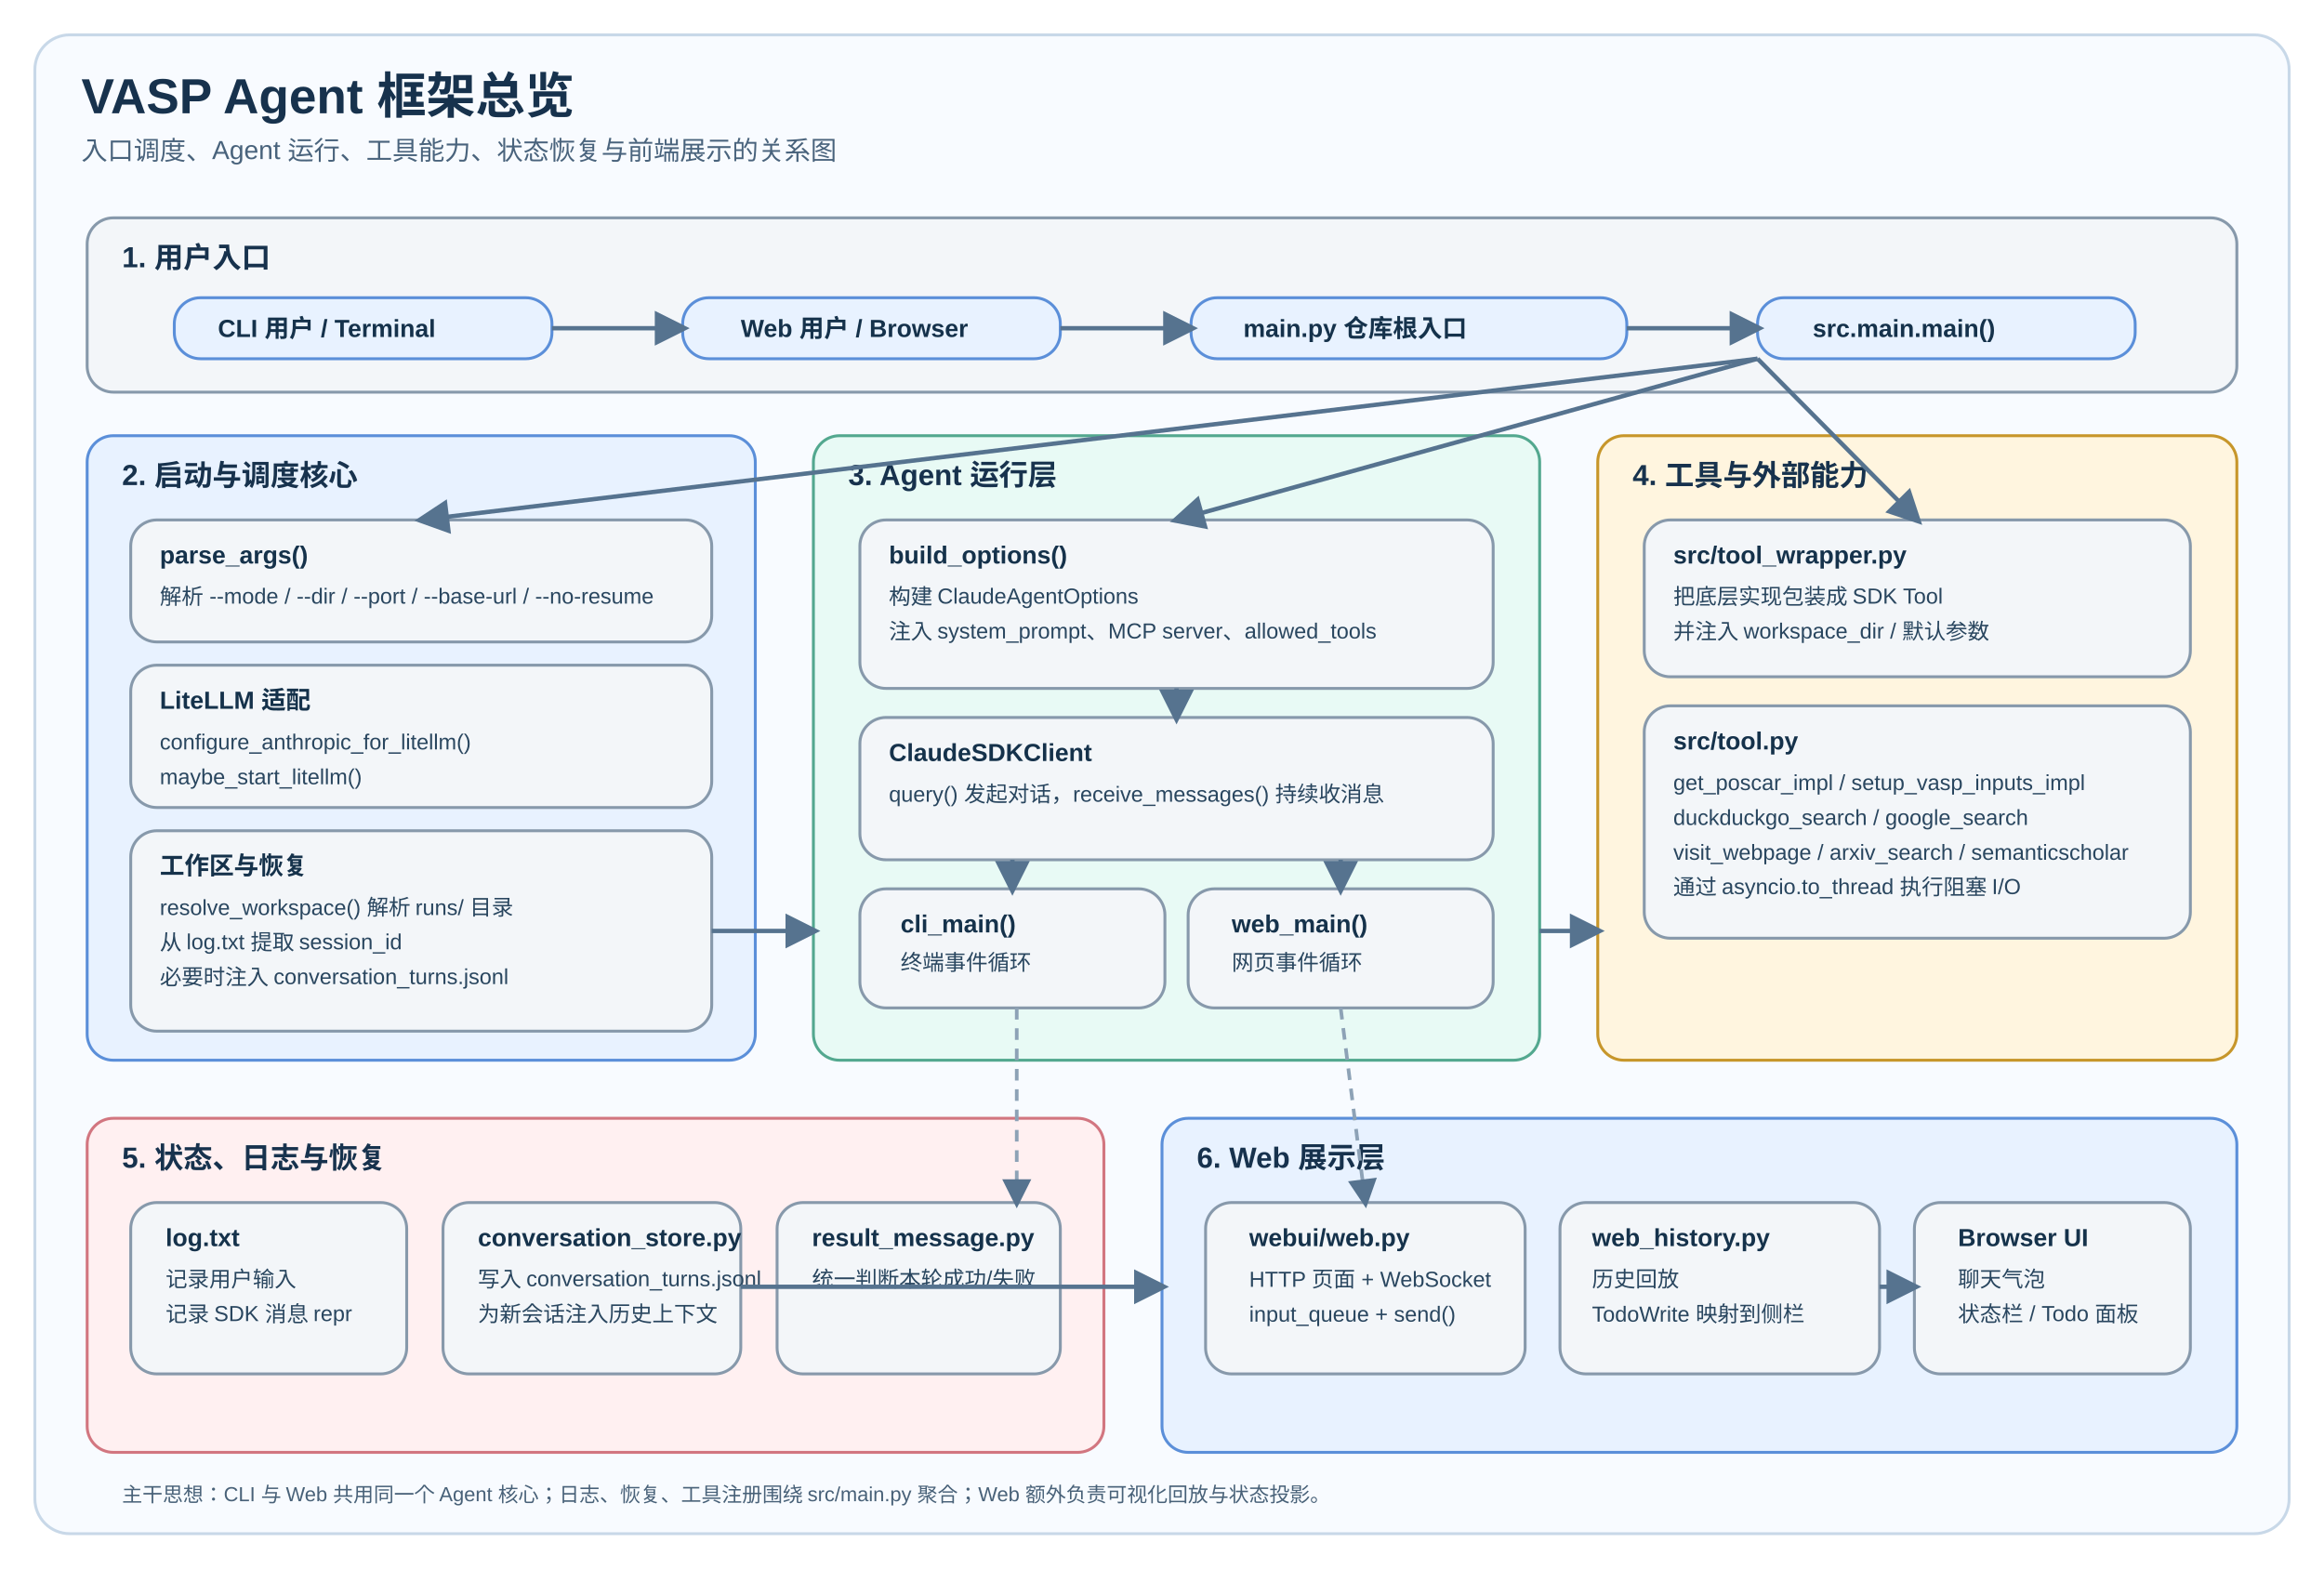
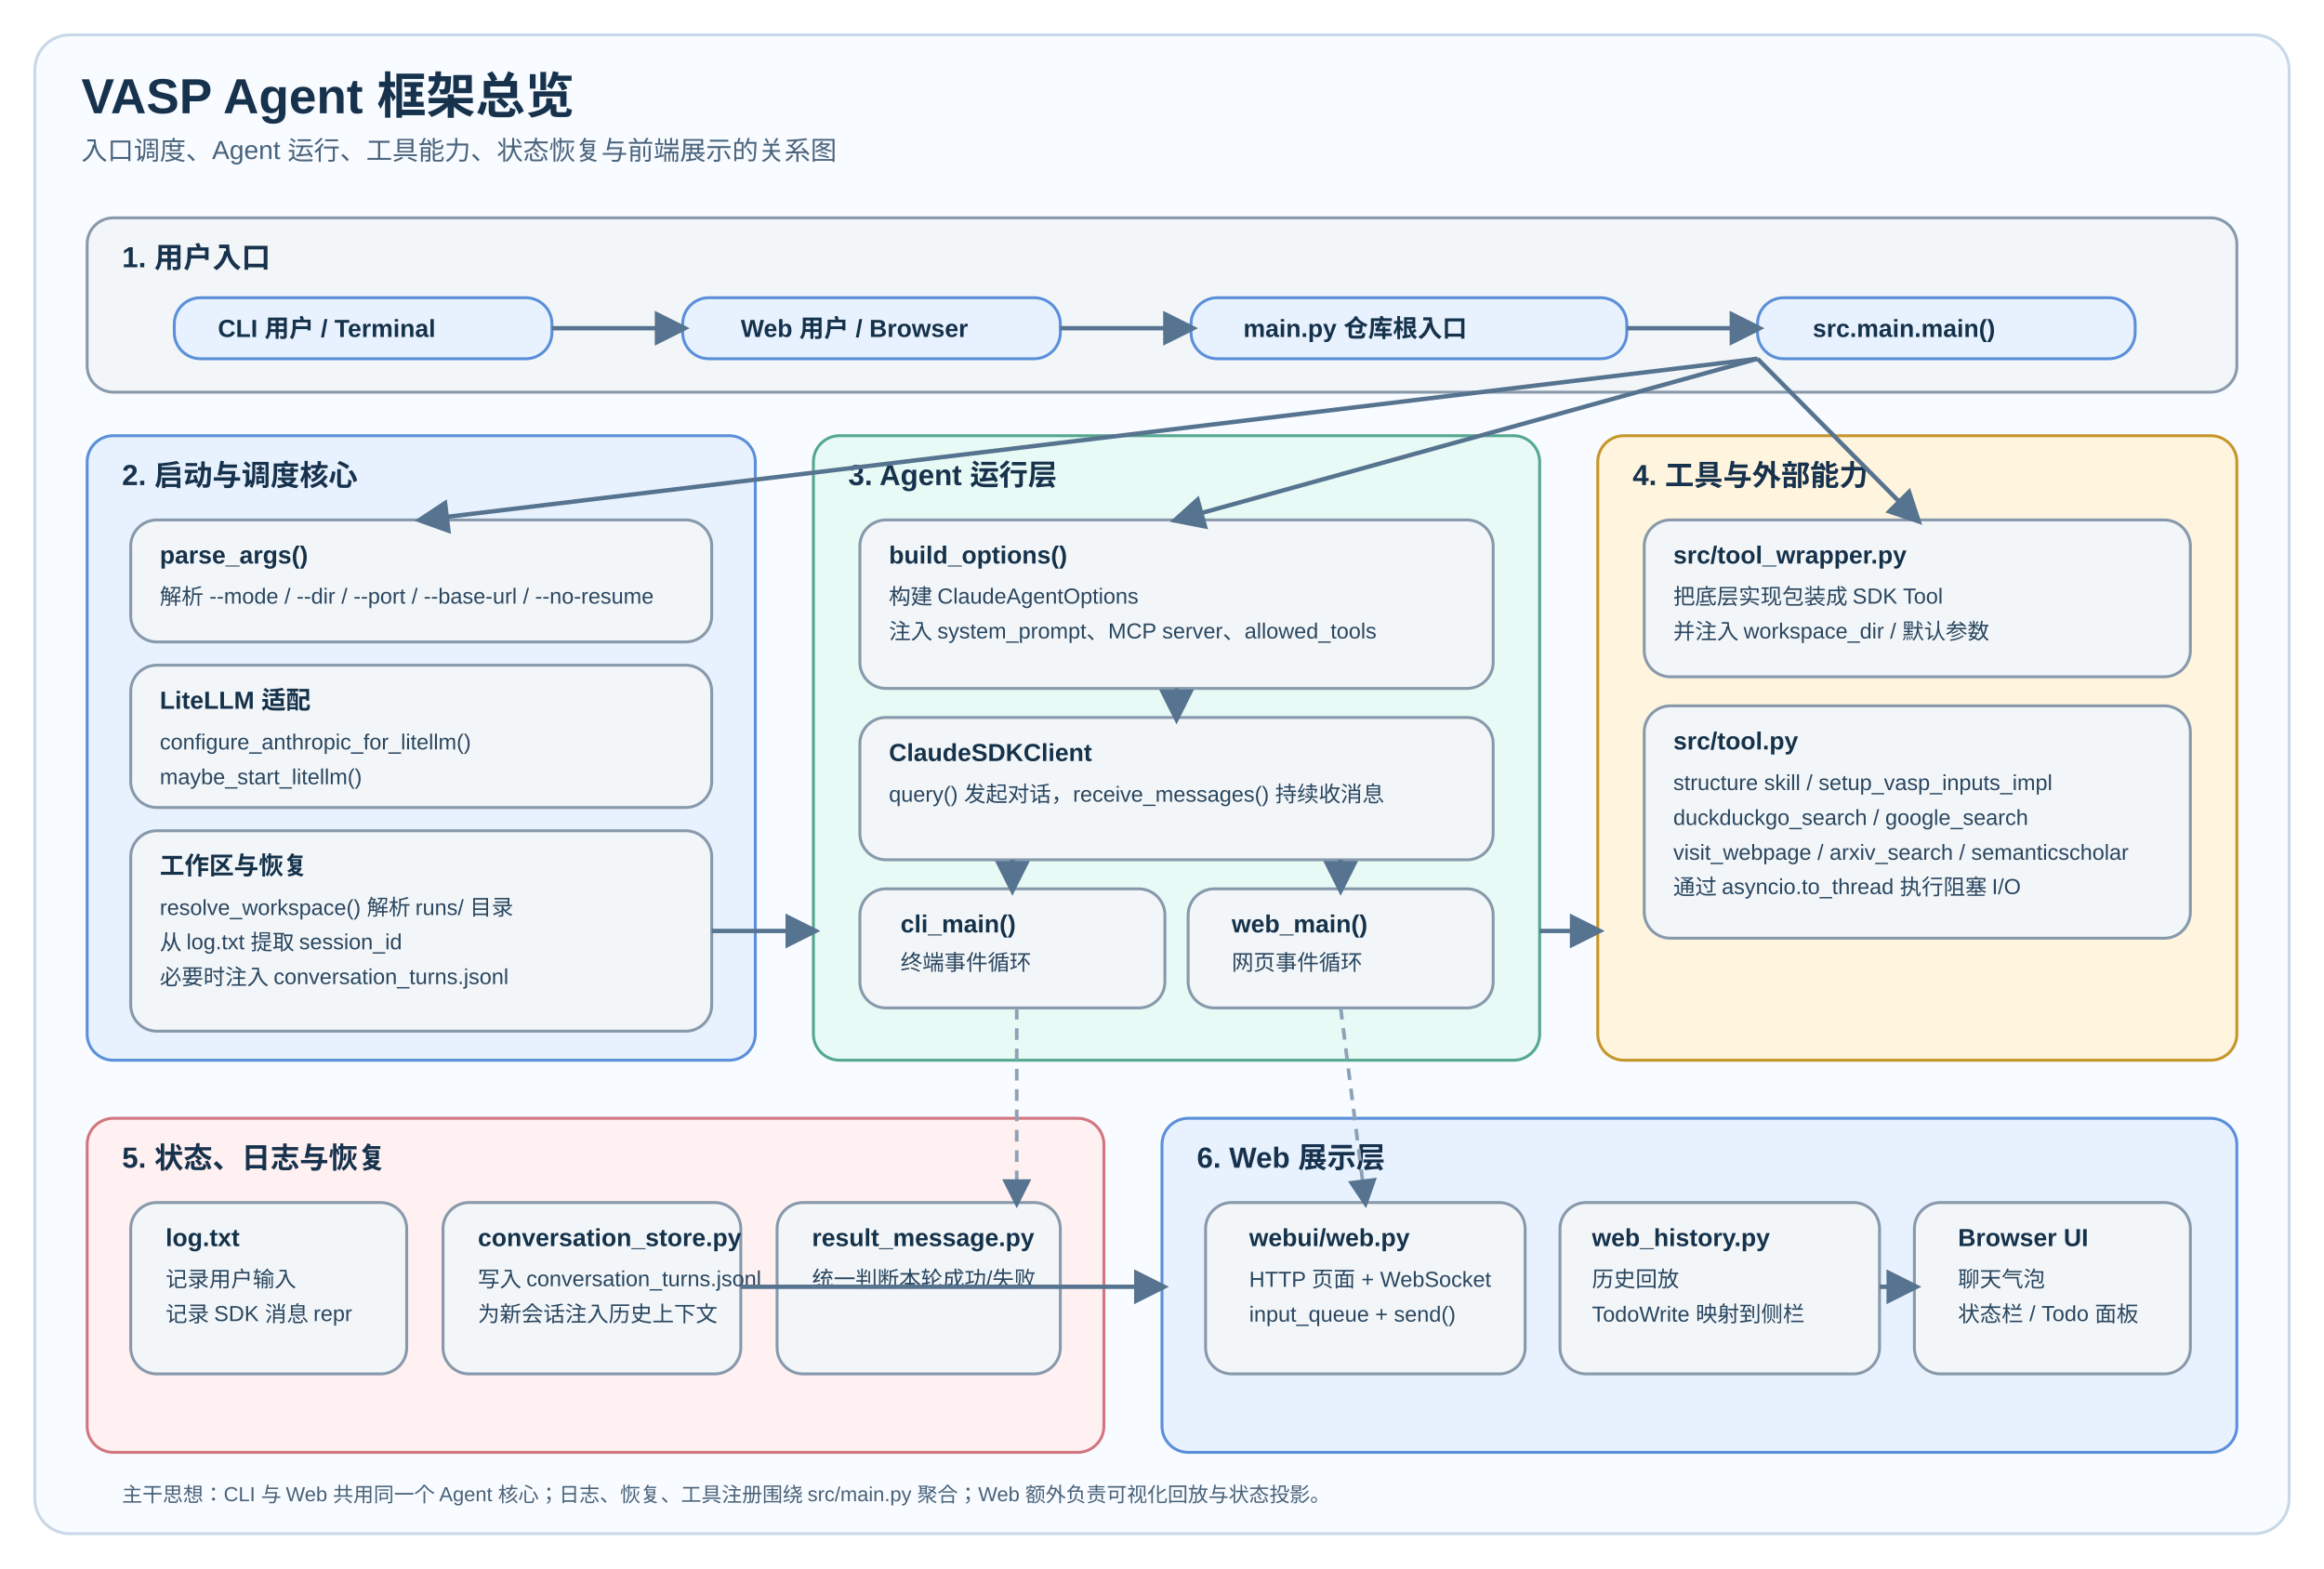
<svg xmlns="http://www.w3.org/2000/svg" width="1600" height="1080" viewBox="0 0 1600 1080">
  <defs>
    <style>
      .title { font: 700 34px "Arial", "PingFang SC", "Microsoft YaHei", sans-serif; fill: #17324d; }
      .subtitle { font: 500 18px "Arial", "PingFang SC", "Microsoft YaHei", sans-serif; fill: #49637c; }
      .section { font: 700 20px "Arial", "PingFang SC", "Microsoft YaHei", sans-serif; fill: #17324d; }
      .label { font: 600 17px "Arial", "PingFang SC", "Microsoft YaHei", sans-serif; fill: #15324b; }
      .text { font: 15px "Arial", "PingFang SC", "Microsoft YaHei", sans-serif; fill: #29465f; }
      .small { font: 14px "Arial", "PingFang SC", "Microsoft YaHei", sans-serif; fill: #486178; }
      .frame { fill: #f8fbff; stroke: #c8d8e8; stroke-width: 2; rx: 24; }
      .boxBlue { fill: #e8f2ff; stroke: #5b8fd9; stroke-width: 2; rx: 18; }
      .boxMint { fill: #e8faf5; stroke: #53a88f; stroke-width: 2; rx: 18; }
      .boxAmber { fill: #fff5df; stroke: #c7962a; stroke-width: 2; rx: 18; }
      .boxRose { fill: #fff0f1; stroke: #d27680; stroke-width: 2; rx: 18; }
      .boxGray { fill: #f3f6f9; stroke: #8799ab; stroke-width: 2; rx: 18; }
      .arrow { stroke: #56738f; stroke-width: 3; fill: none; marker-end: url(#arrow); }
      .dash { stroke: #8da2b6; stroke-width: 2.5; fill: none; stroke-dasharray: 8 6; marker-end: url(#arrow); }
    </style>
    <marker id="arrow" viewBox="0 0 10 10" refX="8" refY="5" markerWidth="8" markerHeight="8" orient="auto-start-reverse">
      <path d="M 0 0 L 10 5 L 0 10 z" fill="#56738f" />
    </marker>
  </defs>
  <rect x="24" y="24" width="1552" height="1032" class="frame" />
  <text x="56" y="78" class="title">VASP Agent 框架总览</text>
  <text x="56" y="110" class="subtitle">入口调度、Agent 运行、工具能力、状态恢复与前端展示的关系图</text>
  <rect x="60" y="150" width="1480" height="120" class="boxGray" />
  <text x="84" y="184" class="section">1. 用户入口</text>
  <rect x="120" y="205" width="260" height="42" class="boxBlue" />
  <text x="150" y="232" class="label">CLI 用户 / Terminal</text>
  <rect x="470" y="205" width="260" height="42" class="boxBlue" />
  <text x="510" y="232" class="label">Web 用户 / Browser</text>
  <rect x="820" y="205" width="300" height="42" class="boxBlue" />
  <text x="856" y="232" class="label">main.py 仓库根入口</text>
  <rect x="1210" y="205" width="260" height="42" class="boxBlue" />
  <text x="1248" y="232" class="label">src.main.main()</text>
  <path d="M 380 226 L 470 226" class="arrow" />
  <path d="M 730 226 L 820 226" class="arrow" />
  <path d="M 1120 226 L 1210 226" class="arrow" />
  <rect x="60" y="300" width="460" height="430" class="boxBlue" />
  <text x="84" y="334" class="section">2. 启动与调度核心</text>
  <rect x="90" y="358" width="400" height="84" class="boxGray" />
  <text x="110" y="388" class="label">parse_args()</text>
  <text x="110" y="416" class="text">解析 --mode / --dir / --port / --base-url / --no-resume</text>
  <rect x="90" y="458" width="400" height="98" class="boxGray" />
  <text x="110" y="488" class="label">LiteLLM 适配</text>
  <text x="110" y="516" class="text">configure_anthropic_for_litellm()</text>
  <text x="110" y="540" class="text">maybe_start_litellm()</text>
  <rect x="90" y="572" width="400" height="138" class="boxGray" />
  <text x="110" y="602" class="label">工作区与恢复</text>
  <text x="110" y="630" class="text">resolve_workspace() 解析 runs/ 目录</text>
  <text x="110" y="654" class="text">从 log.txt 提取 session_id</text>
  <text x="110" y="678" class="text">必要时注入 conversation_turns.jsonl</text>
  <rect x="560" y="300" width="500" height="430" class="boxMint" />
  <text x="584" y="334" class="section">3. Agent 运行层</text>
  <rect x="592" y="358" width="436" height="116" class="boxGray" />
  <text x="612" y="388" class="label">build_options()</text>
  <text x="612" y="416" class="text">构建 ClaudeAgentOptions</text>
  <text x="612" y="440" class="text">注入 system_prompt、MCP server、allowed_tools</text>
  <rect x="592" y="494" width="436" height="98" class="boxGray" />
  <text x="612" y="524" class="label">ClaudeSDKClient</text>
  <text x="612" y="552" class="text">query() 发起对话，receive_messages() 持续收消息</text>
  <rect x="592" y="612" width="210" height="82" class="boxGray" />
  <text x="620" y="642" class="label">cli_main()</text>
  <text x="620" y="668" class="text">终端事件循环</text>
  <rect x="818" y="612" width="210" height="82" class="boxGray" />
  <text x="848" y="642" class="label">web_main()</text>
  <text x="848" y="668" class="text">网页事件循环</text>
  <rect x="1100" y="300" width="440" height="430" class="boxAmber" />
  <text x="1124" y="334" class="section">4. 工具与外部能力</text>
  <rect x="1132" y="358" width="376" height="108" class="boxGray" />
  <text x="1152" y="388" class="label">src/tool_wrapper.py</text>
  <text x="1152" y="416" class="text">把底层实现包装成 SDK Tool</text>
  <text x="1152" y="440" class="text">并注入 workspace_dir / 默认参数</text>
  <rect x="1132" y="486" width="376" height="160" class="boxGray" />
  <text x="1152" y="516" class="label">src/tool.py</text>
-   <text x="1152" y="544" class="text">get_poscar_impl / setup_vasp_inputs_impl</text>
+   <text x="1152" y="544" class="text">structure skill / setup_vasp_inputs_impl</text>
  <text x="1152" y="568" class="text">duckduckgo_search / google_search</text>
  <text x="1152" y="592" class="text">visit_webpage / arxiv_search / semanticscholar</text>
  <text x="1152" y="616" class="text">通过 asyncio.to_thread 执行阻塞 I/O</text>
  <rect x="60" y="770" width="700" height="230" class="boxRose" />
  <text x="84" y="804" class="section">5. 状态、日志与恢复</text>
  <rect x="90" y="828" width="190" height="118" class="boxGray" />
  <text x="114" y="858" class="label">log.txt</text>
  <text x="114" y="886" class="text">记录用户输入</text>
  <text x="114" y="910" class="text">记录 SDK 消息 repr</text>
  <rect x="305" y="828" width="205" height="118" class="boxGray" />
  <text x="329" y="858" class="label">conversation_store.py</text>
  <text x="329" y="886" class="text">写入 conversation_turns.jsonl</text>
  <text x="329" y="910" class="text">为新会话注入历史上下文</text>
  <rect x="535" y="828" width="195" height="118" class="boxGray" />
  <text x="559" y="858" class="label">result_message.py</text>
  <text x="559" y="886" class="text">统一判断本轮成功/失败</text>
  <rect x="800" y="770" width="740" height="230" class="boxBlue" />
  <text x="824" y="804" class="section">6. Web 展示层</text>
  <rect x="830" y="828" width="220" height="118" class="boxGray" />
  <text x="860" y="858" class="label">webui/web.py</text>
  <text x="860" y="886" class="text">HTTP 页面 + WebSocket</text>
  <text x="860" y="910" class="text">input_queue + send()</text>
  <rect x="1074" y="828" width="220" height="118" class="boxGray" />
  <text x="1096" y="858" class="label">web_history.py</text>
  <text x="1096" y="886" class="text">历史回放</text>
  <text x="1096" y="910" class="text">TodoWrite 映射到侧栏</text>
  <rect x="1318" y="828" width="190" height="118" class="boxGray" />
  <text x="1348" y="858" class="label">Browser UI</text>
  <text x="1348" y="886" class="text">聊天气泡</text>
  <text x="1348" y="910" class="text">状态栏 / Todo 面板</text>
  <path d="M 1210 247 L 290 358" class="arrow" />
  <path d="M 1210 247 L 810 358" class="arrow" />
  <path d="M 1210 247 L 1320 358" class="arrow" />
  <path d="M 490 641 L 560 641" class="arrow" />
  <path d="M 1060 641 L 1100 641" class="arrow" />
  <path d="M 810 474 L 810 494" class="arrow" />
  <path d="M 697 592 L 697 612" class="arrow" />
  <path d="M 923 592 L 923 612" class="arrow" />
  <path d="M 700 694 L 700 828" class="dash" />
  <path d="M 923 694 L 940 828" class="dash" />
  <path d="M 510 886 L 800 886" class="arrow" />
  <path d="M 1294 886 L 1318 886" class="arrow" />
  <text x="84" y="1034" class="small">主干思想：CLI 与 Web 共用同一个 Agent 核心；日志、恢复、工具注册围绕 src/main.py 聚合；Web 额外负责可视化回放与状态投影。</text>
</svg>
